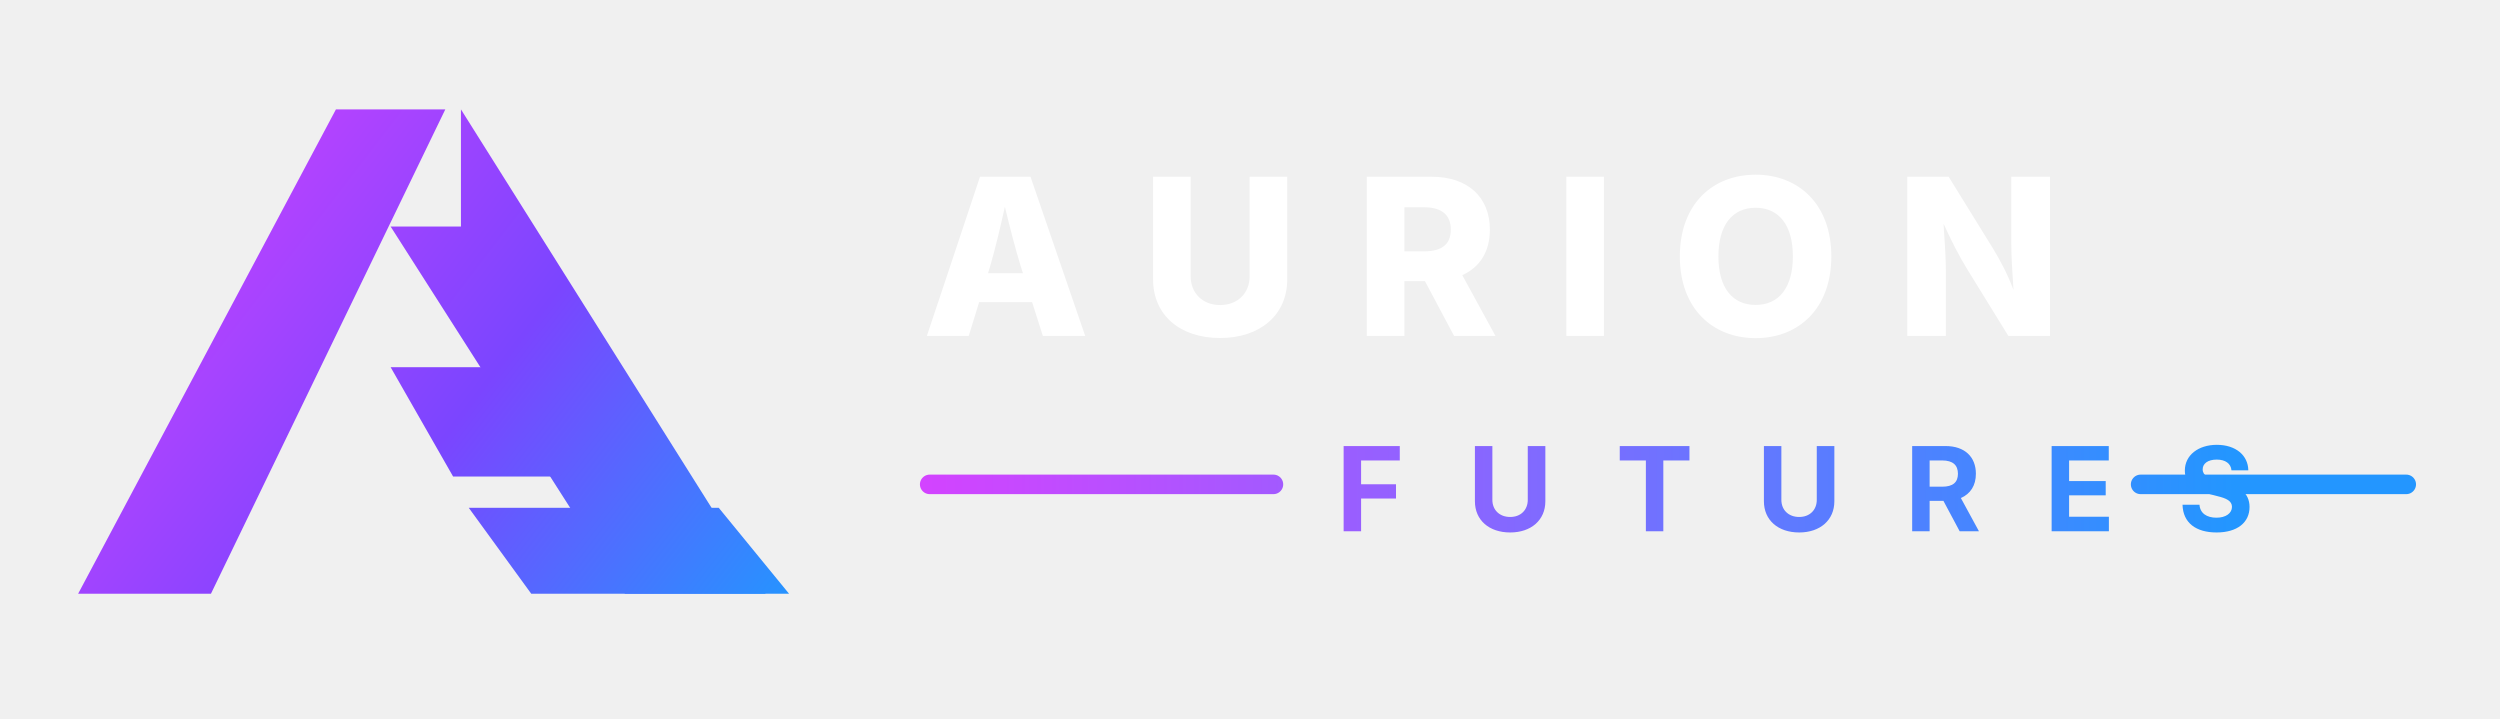
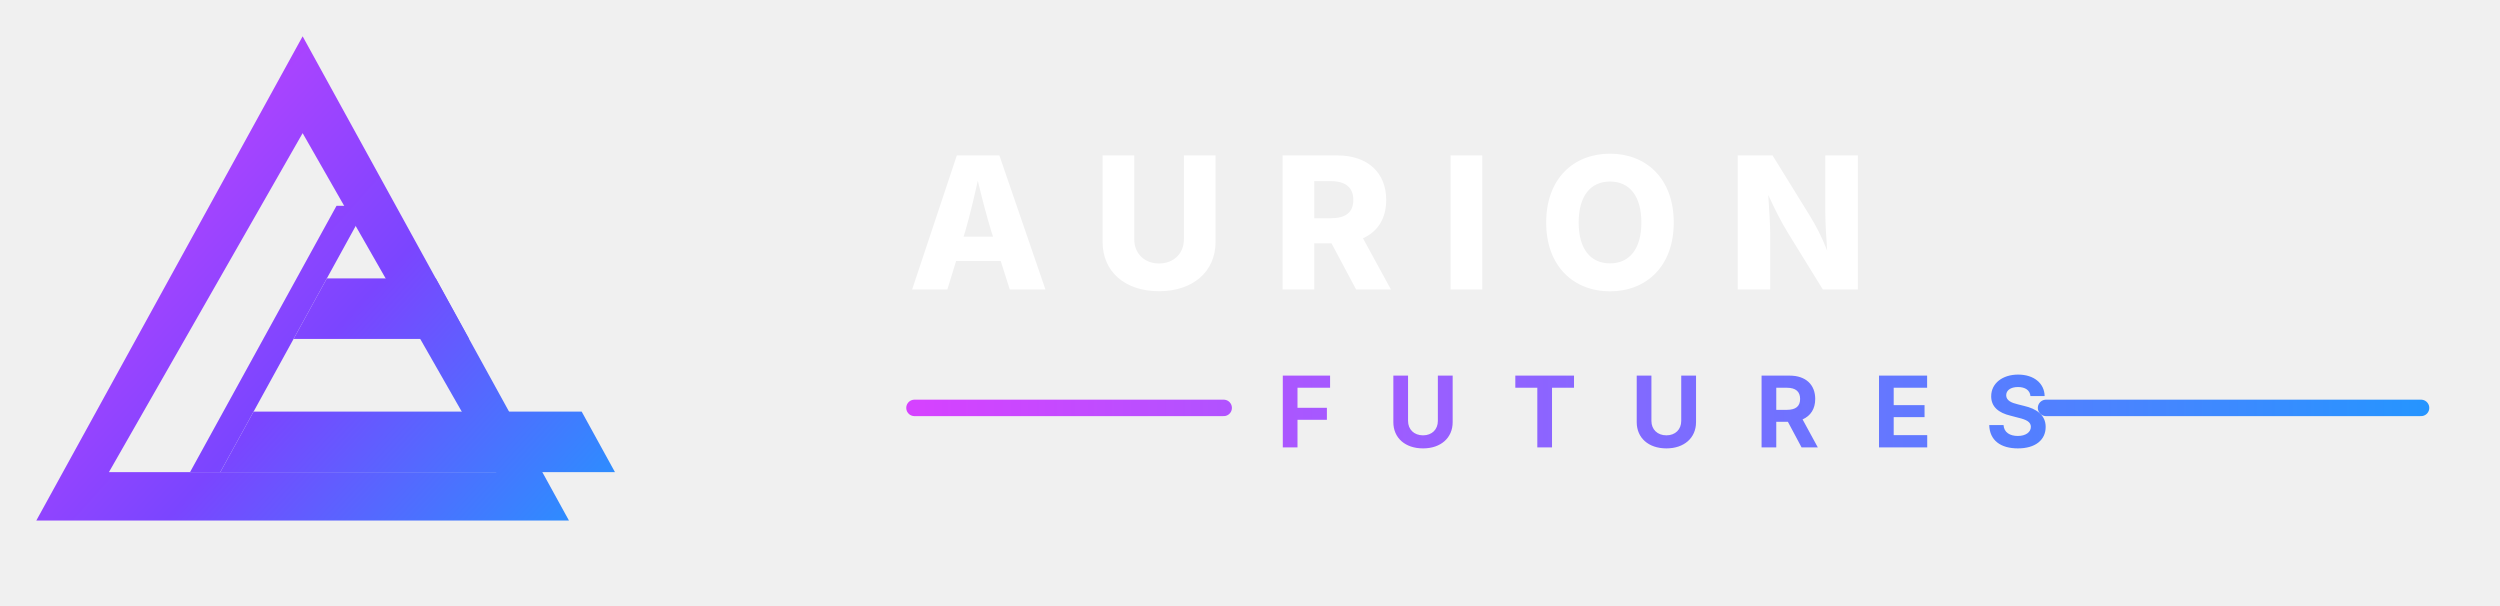
- <svg xmlns="http://www.w3.org/2000/svg" width="320" height="92" viewBox="0 0 320 92" fill="none">
+ <svg xmlns="http://www.w3.org/2000/svg" width="380" height="92" viewBox="0 0 380 92" fill="none" role="img" aria-label="Aurion Futures">
  <defs>
-     <linearGradient id="aurionIcon" x1="14" y1="14" x2="100" y2="80" gradientUnits="userSpaceOnUse">
+     <linearGradient id="afMarkGrad" x1="6" y1="6" x2="100" y2="90" gradientUnits="userSpaceOnUse">
      <stop offset="0%" stop-color="#D542FF" />
      <stop offset="55%" stop-color="#7B45FF" />
      <stop offset="100%" stop-color="#2396FF" />
    </linearGradient>
-     <linearGradient id="aurionLine" x1="116" y1="63" x2="286" y2="63" gradientUnits="userSpaceOnUse">
+     <linearGradient id="afLineGrad" x1="140" y1="62" x2="372" y2="62" gradientUnits="userSpaceOnUse">
      <stop offset="0%" stop-color="#D542FF" />
      <stop offset="100%" stop-color="#2396FF" />
    </linearGradient>
  </defs>
-   <g>
-     <path d="M10 76L43 14H57L27 76H10Z" fill="url(#aurionIcon)" />
-     <path d="M50 47H75L84 61H58L50 47Z" fill="url(#aurionIcon)" />
-     <path d="M60 65H92L101 76H68L60 65Z" fill="url(#aurionIcon)" />
-     <path d="M59 14L98 76H80L50 29H59Z" fill="url(#aurionIcon)" />
+   <g transform="scale(0.92)">
+     <path d="M50 6 L94 86 L6 86 Z M50 22 L82 78 L18 78 Z" fill="url(#afMarkGrad)" fill-rule="evenodd" />
+     <path d="M55.6 34 L60.6 34 L36.4 78 L31.4 78 Z" fill="url(#afMarkGrad)" />
+     <path d="M54 46 L72 46 L77.5 56 L48.5 56 Z" fill="url(#afMarkGrad)" />
+     <path d="M41.9 68 L96.1 68 L101.6 78 L36.4 78 Z" fill="url(#afMarkGrad)" />
  </g>
-   <g font-family="Inter, Arial, Helvetica, sans-serif">
-     <text x="118" y="43" fill="#FFFFFF" font-size="28" font-weight="800" letter-spacing="7">AURION</text>
-     <line x1="119" y1="62" x2="163" y2="62" stroke="url(#aurionLine)" stroke-width="2.5" stroke-linecap="round" />
-     <text x="171" y="68" fill="url(#aurionLine)" font-size="15" font-weight="700" letter-spacing="8">FUTURES</text>
-     <line x1="274" y1="62" x2="308" y2="62" stroke="url(#aurionLine)" stroke-width="2.5" stroke-linecap="round" />
+   <g font-family="Inter, ui-sans-serif, system-ui, -apple-system, BlinkMacSystemFont, 'Segoe UI', sans-serif">
+     <text x="138" y="44" fill="#FFFFFF" font-size="28" font-weight="800" letter-spacing="7">AURION</text>
+     <line x1="139" y1="62" x2="186" y2="62" stroke="url(#afLineGrad)" stroke-width="2.5" stroke-linecap="round" />
+     <text x="194" y="68" fill="url(#afLineGrad)" font-size="15" font-weight="700" letter-spacing="8">FUTURES</text>
+     <line x1="311" y1="62" x2="368" y2="62" stroke="url(#afLineGrad)" stroke-width="2.5" stroke-linecap="round" />
  </g>
</svg>
